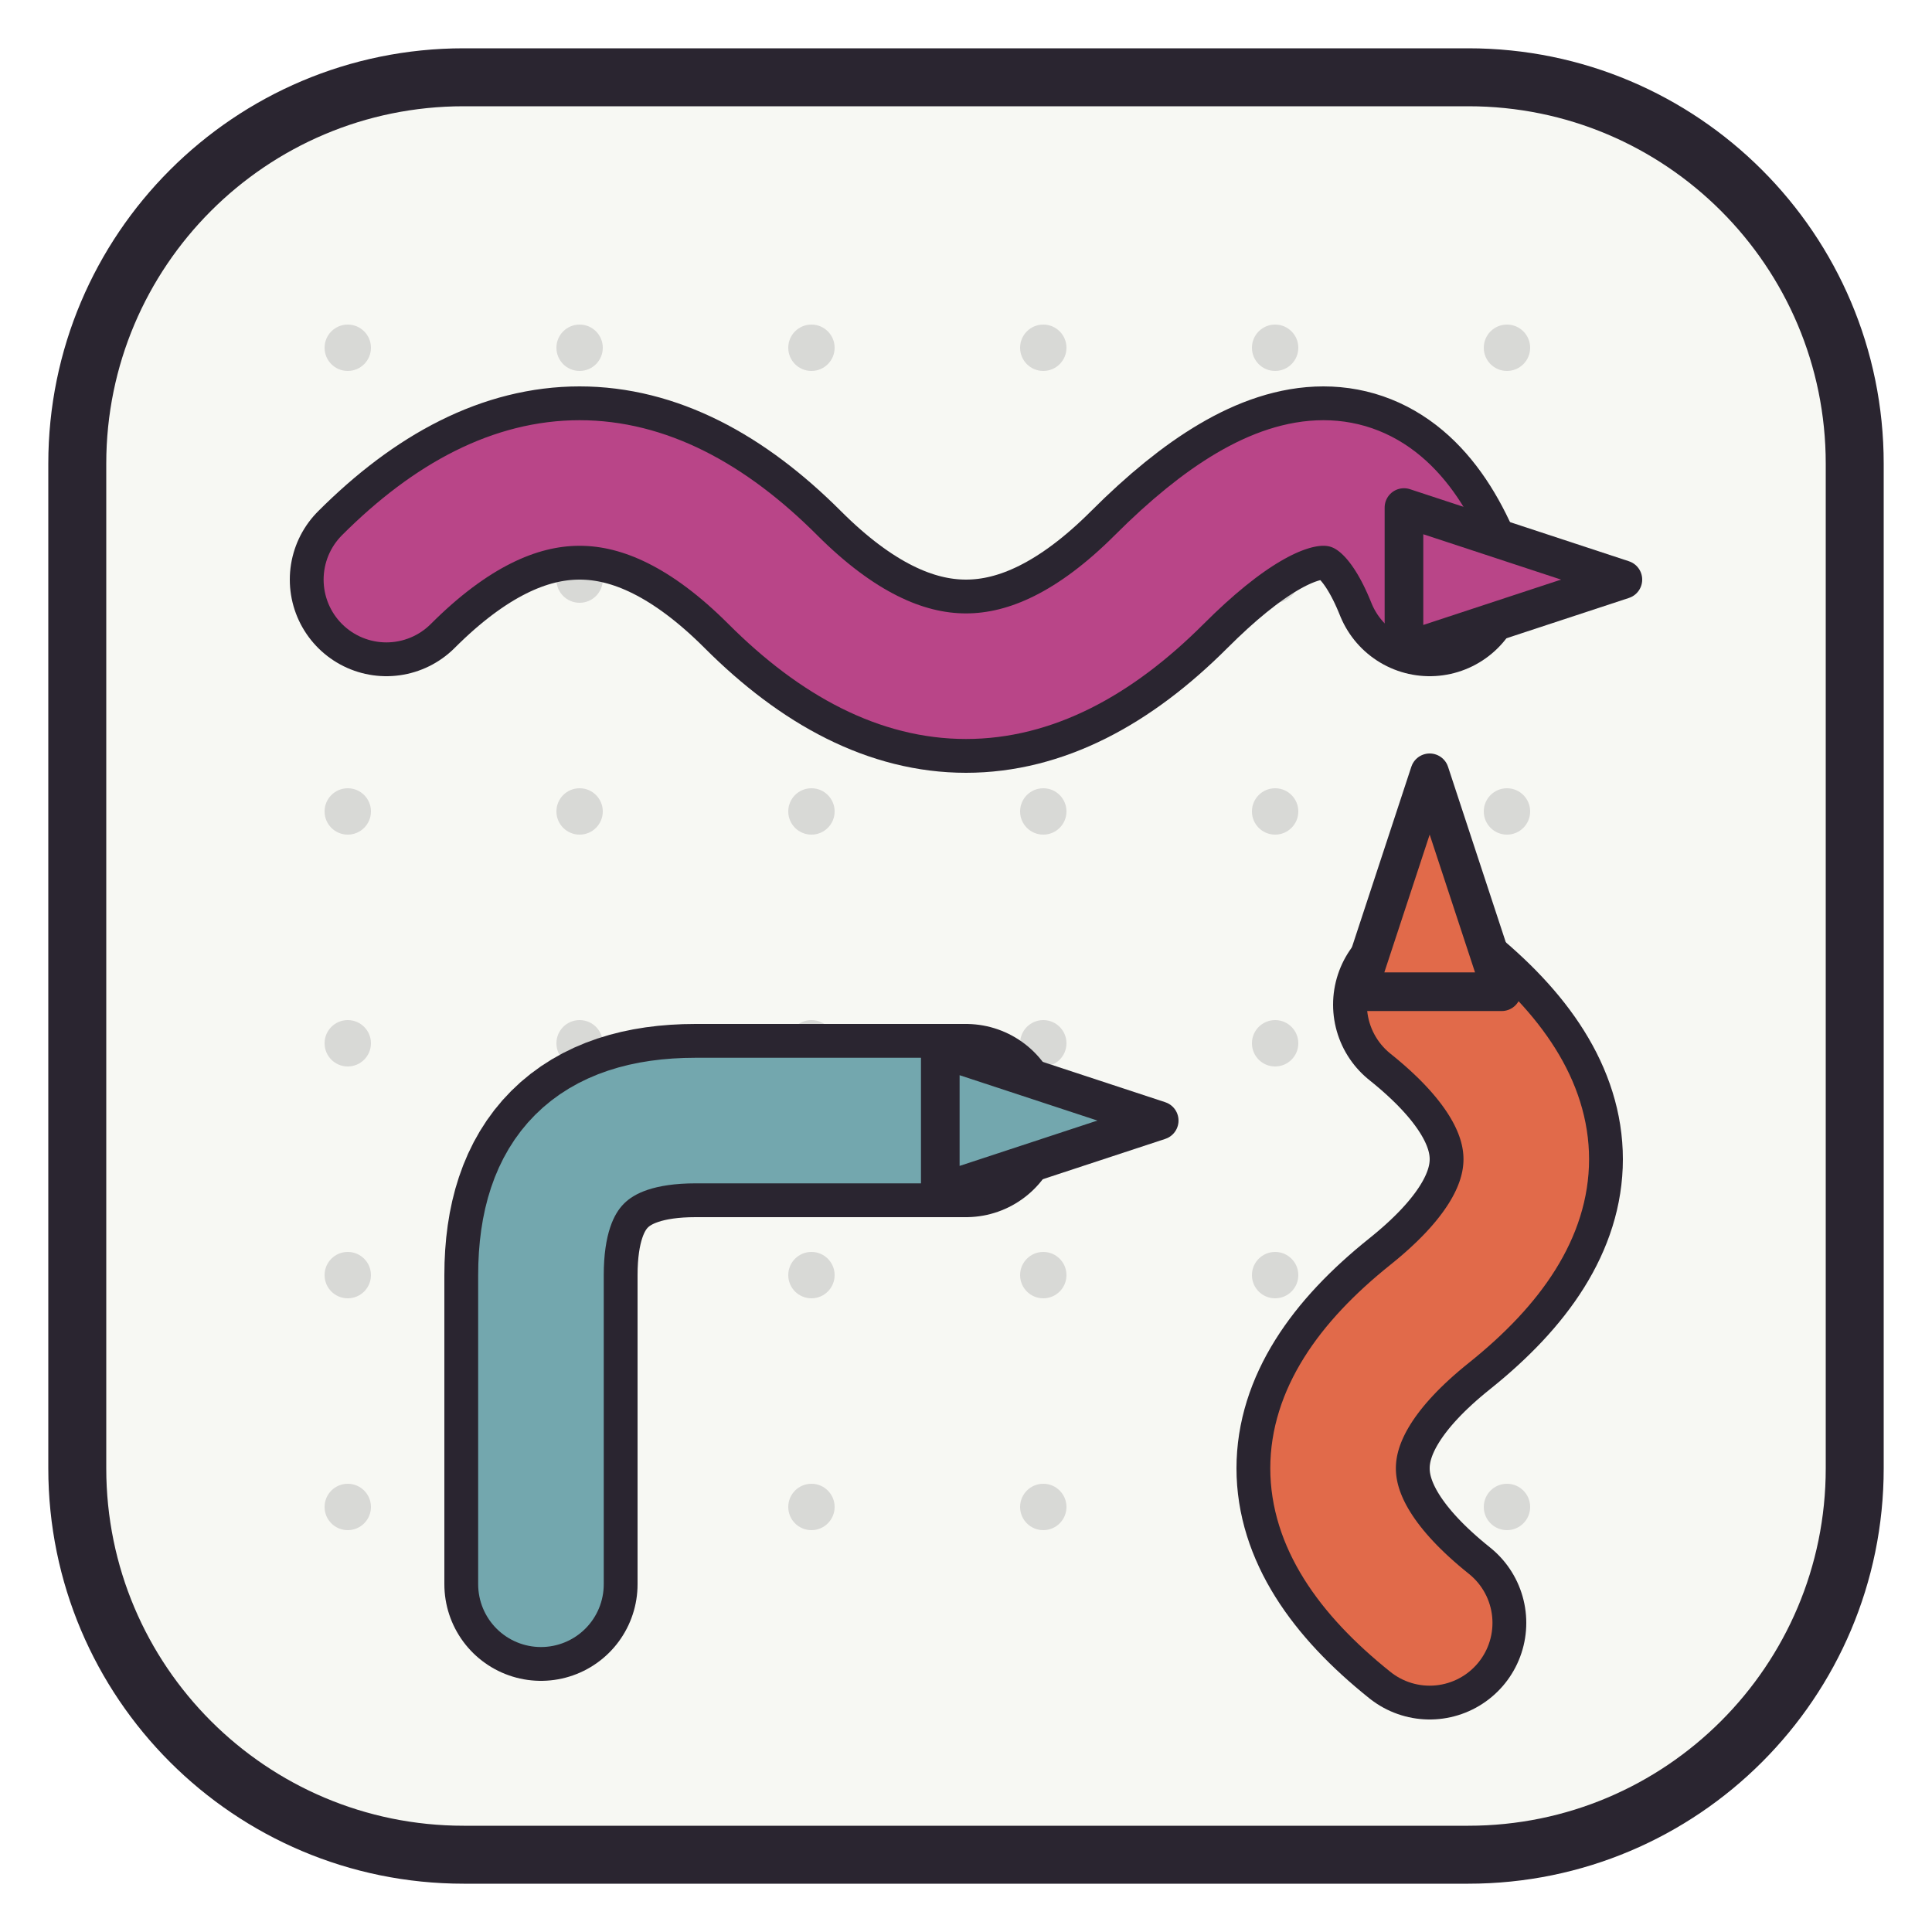
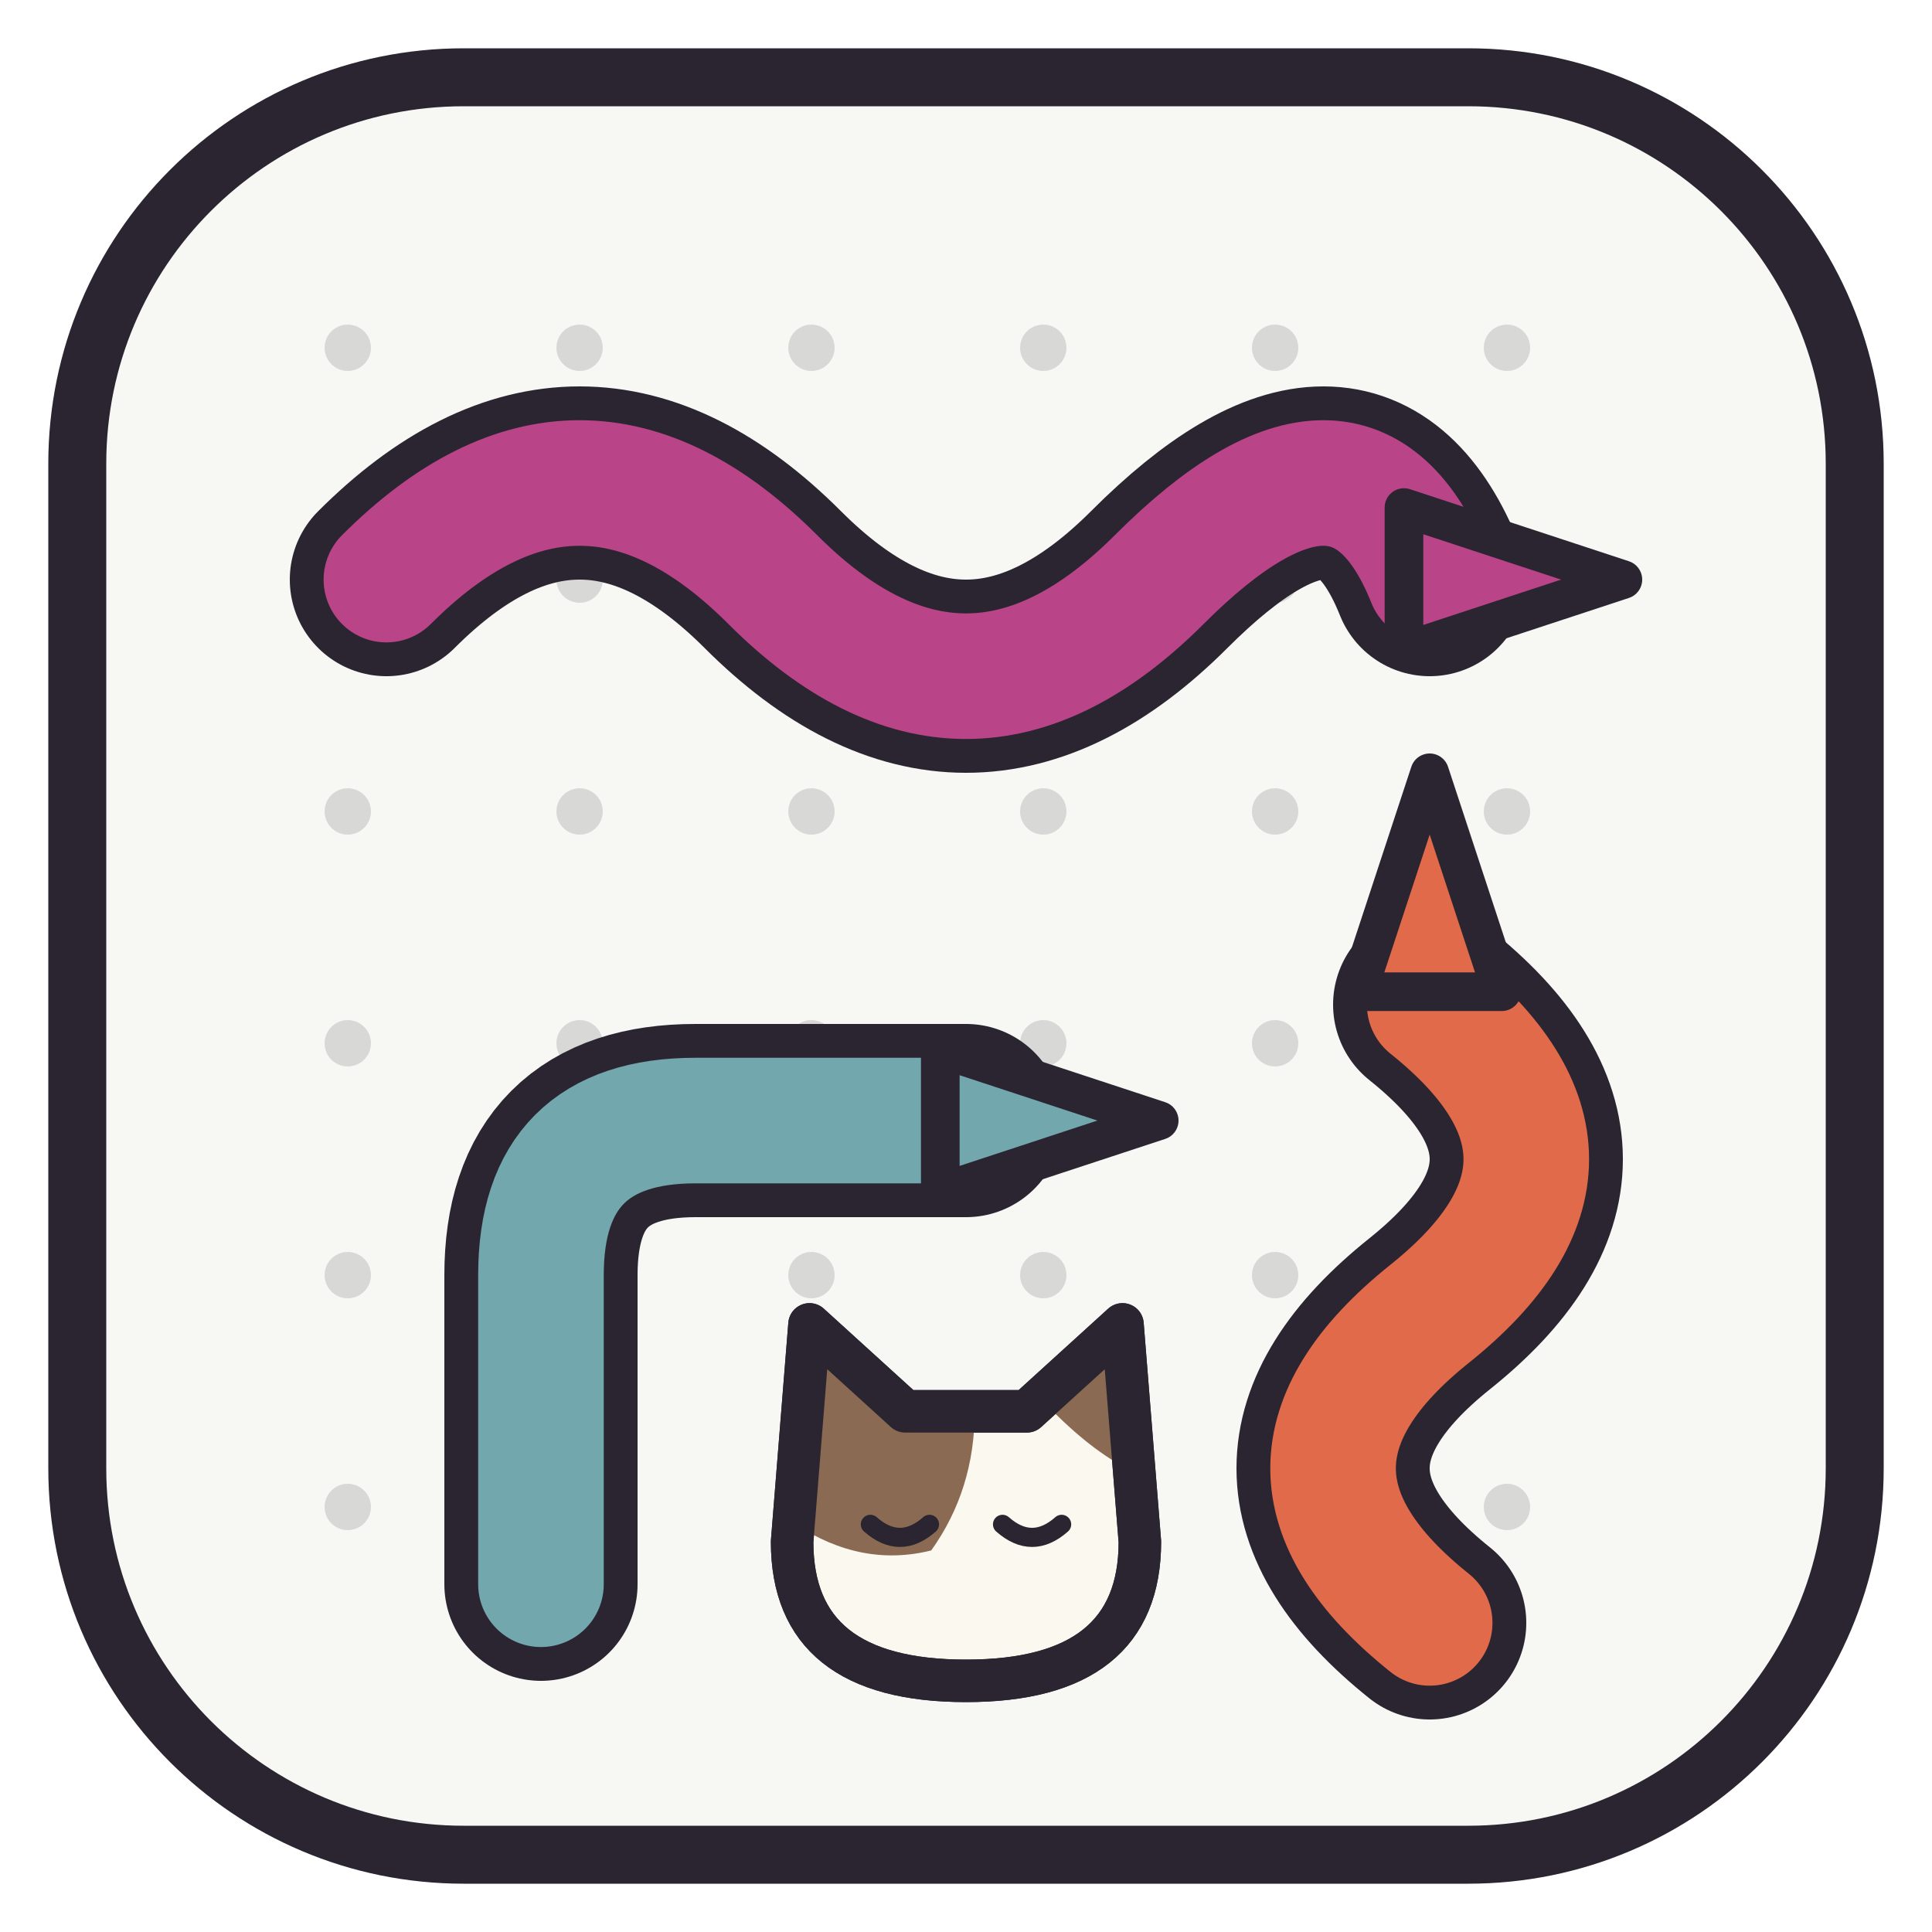
<svg xmlns="http://www.w3.org/2000/svg" viewBox="0 0 100 100">
  <rect x="4" y="4" width="92" height="92" rx="20" fill="#F7F8F3" stroke="#2A2530" stroke-width="3" />
  <circle cx="18" cy="18" r="1.2" fill="#2A2530" opacity=".15" />
  <circle cx="18" cy="30" r="1.2" fill="#2A2530" opacity=".15" />
  <circle cx="18" cy="42" r="1.2" fill="#2A2530" opacity=".15" />
  <circle cx="18" cy="54" r="1.2" fill="#2A2530" opacity=".15" />
  <circle cx="18" cy="66" r="1.2" fill="#2A2530" opacity=".15" />
  <circle cx="18" cy="78" r="1.2" fill="#2A2530" opacity=".15" />
  <circle cx="30" cy="18" r="1.2" fill="#2A2530" opacity=".15" />
  <circle cx="30" cy="30" r="1.2" fill="#2A2530" opacity=".15" />
  <circle cx="30" cy="42" r="1.2" fill="#2A2530" opacity=".15" />
  <circle cx="30" cy="54" r="1.2" fill="#2A2530" opacity=".15" />
  <circle cx="30" cy="66" r="1.2" fill="#2A2530" opacity=".15" />
  <circle cx="30" cy="78" r="1.2" fill="#2A2530" opacity=".15" />
  <circle cx="42" cy="18" r="1.2" fill="#2A2530" opacity=".15" />
  <circle cx="42" cy="30" r="1.2" fill="#2A2530" opacity=".15" />
  <circle cx="42" cy="42" r="1.2" fill="#2A2530" opacity=".15" />
  <circle cx="42" cy="54" r="1.2" fill="#2A2530" opacity=".15" />
  <circle cx="42" cy="66" r="1.2" fill="#2A2530" opacity=".15" />
  <circle cx="42" cy="78" r="1.2" fill="#2A2530" opacity=".15" />
  <circle cx="54" cy="18" r="1.2" fill="#2A2530" opacity=".15" />
  <circle cx="54" cy="30" r="1.2" fill="#2A2530" opacity=".15" />
  <circle cx="54" cy="42" r="1.2" fill="#2A2530" opacity=".15" />
  <circle cx="54" cy="54" r="1.2" fill="#2A2530" opacity=".15" />
  <circle cx="54" cy="66" r="1.2" fill="#2A2530" opacity=".15" />
  <circle cx="54" cy="78" r="1.2" fill="#2A2530" opacity=".15" />
  <circle cx="66" cy="18" r="1.2" fill="#2A2530" opacity=".15" />
  <circle cx="66" cy="30" r="1.2" fill="#2A2530" opacity=".15" />
  <circle cx="66" cy="42" r="1.2" fill="#2A2530" opacity=".15" />
  <circle cx="66" cy="54" r="1.2" fill="#2A2530" opacity=".15" />
  <circle cx="66" cy="66" r="1.2" fill="#2A2530" opacity=".15" />
  <circle cx="66" cy="78" r="1.2" fill="#2A2530" opacity=".15" />
  <circle cx="78" cy="18" r="1.2" fill="#2A2530" opacity=".15" />
  <circle cx="78" cy="30" r="1.2" fill="#2A2530" opacity=".15" />
  <circle cx="78" cy="42" r="1.2" fill="#2A2530" opacity=".15" />
  <circle cx="78" cy="54" r="1.2" fill="#2A2530" opacity=".15" />
  <circle cx="78" cy="66" r="1.2" fill="#2A2530" opacity=".15" />
  <circle cx="78" cy="78" r="1.2" fill="#2A2530" opacity=".15" />
  <path d="M20 30Q30 20 40 30T60 30T74 30" fill="none" stroke="#2A2530" stroke-width="10" stroke-linecap="round" />
  <path d="M20 30Q30 20 40 30T60 30T74 30" fill="none" stroke="#B94588" stroke-width="6.5" stroke-linecap="round" />
  <path d="M84.0 30.0L72.669 33.729L72.669 26.271Z" fill="#B94588" stroke="#2A2530" stroke-width="2" stroke-linejoin="round" />
  <path d="M28 82V66Q28 58 36 58H50" fill="none" stroke="#2A2530" stroke-width="10" stroke-linecap="round" />
  <path d="M28 82V66Q28 58 36 58H50" fill="none" stroke="#73A7AE" stroke-width="6.5" stroke-linecap="round" />
  <path d="M60.0 58.0L48.669 61.729L48.669 54.271Z" fill="#73A7AE" stroke="#2A2530" stroke-width="2" stroke-linejoin="round" />
  <path d="M74 84Q64 76 74 68T74 52" fill="none" stroke="#2A2530" stroke-width="10" stroke-linecap="round" />
  <path d="M74 84Q64 76 74 68T74 52" fill="none" stroke="#E16A4A" stroke-width="6.5" stroke-linecap="round" />
  <path d="M74.0 40.0L77.729 51.331L70.271 51.331Z" fill="#E16A4A" stroke="#2A2530" stroke-width="2" stroke-linejoin="round" />
+   <path d="M41 79.8L41.9 68.55L46.85 73.05L53.15 73.05L58.1 68.55L59 79.8Q59 87 50 87Q41 87 41 79.8Z" fill="#FBF8F0" stroke="#2A2530" stroke-width="2.2" stroke-linejoin="round" />
+   <path d="M41.72 69.45L46.85 73.05L50.45 73.05Q50.45 77.1 48.2 80.25Q44.6 81.15 41.18 78.9ZM58.28 69.45L54.5 73.05Q56.75 75.3 58.73 76.2Z" fill="#8A6A52" />
+   <path d="M41 79.8L41.9 68.55L46.85 73.05L53.15 73.05L58.1 68.55L59 79.8Q59 87 50 87Q41 87 41 79.8Z" fill="none" stroke="#2A2530" stroke-width="2.2" stroke-linejoin="round" />
+   <path d="M45.05 78.9Q46.58 80.25 48.11 78.9M51.89 78.9Q53.42 80.25 54.95 78.9" stroke="#2A2530" stroke-width="0.99" fill="none" stroke-linecap="round" />
</svg>
